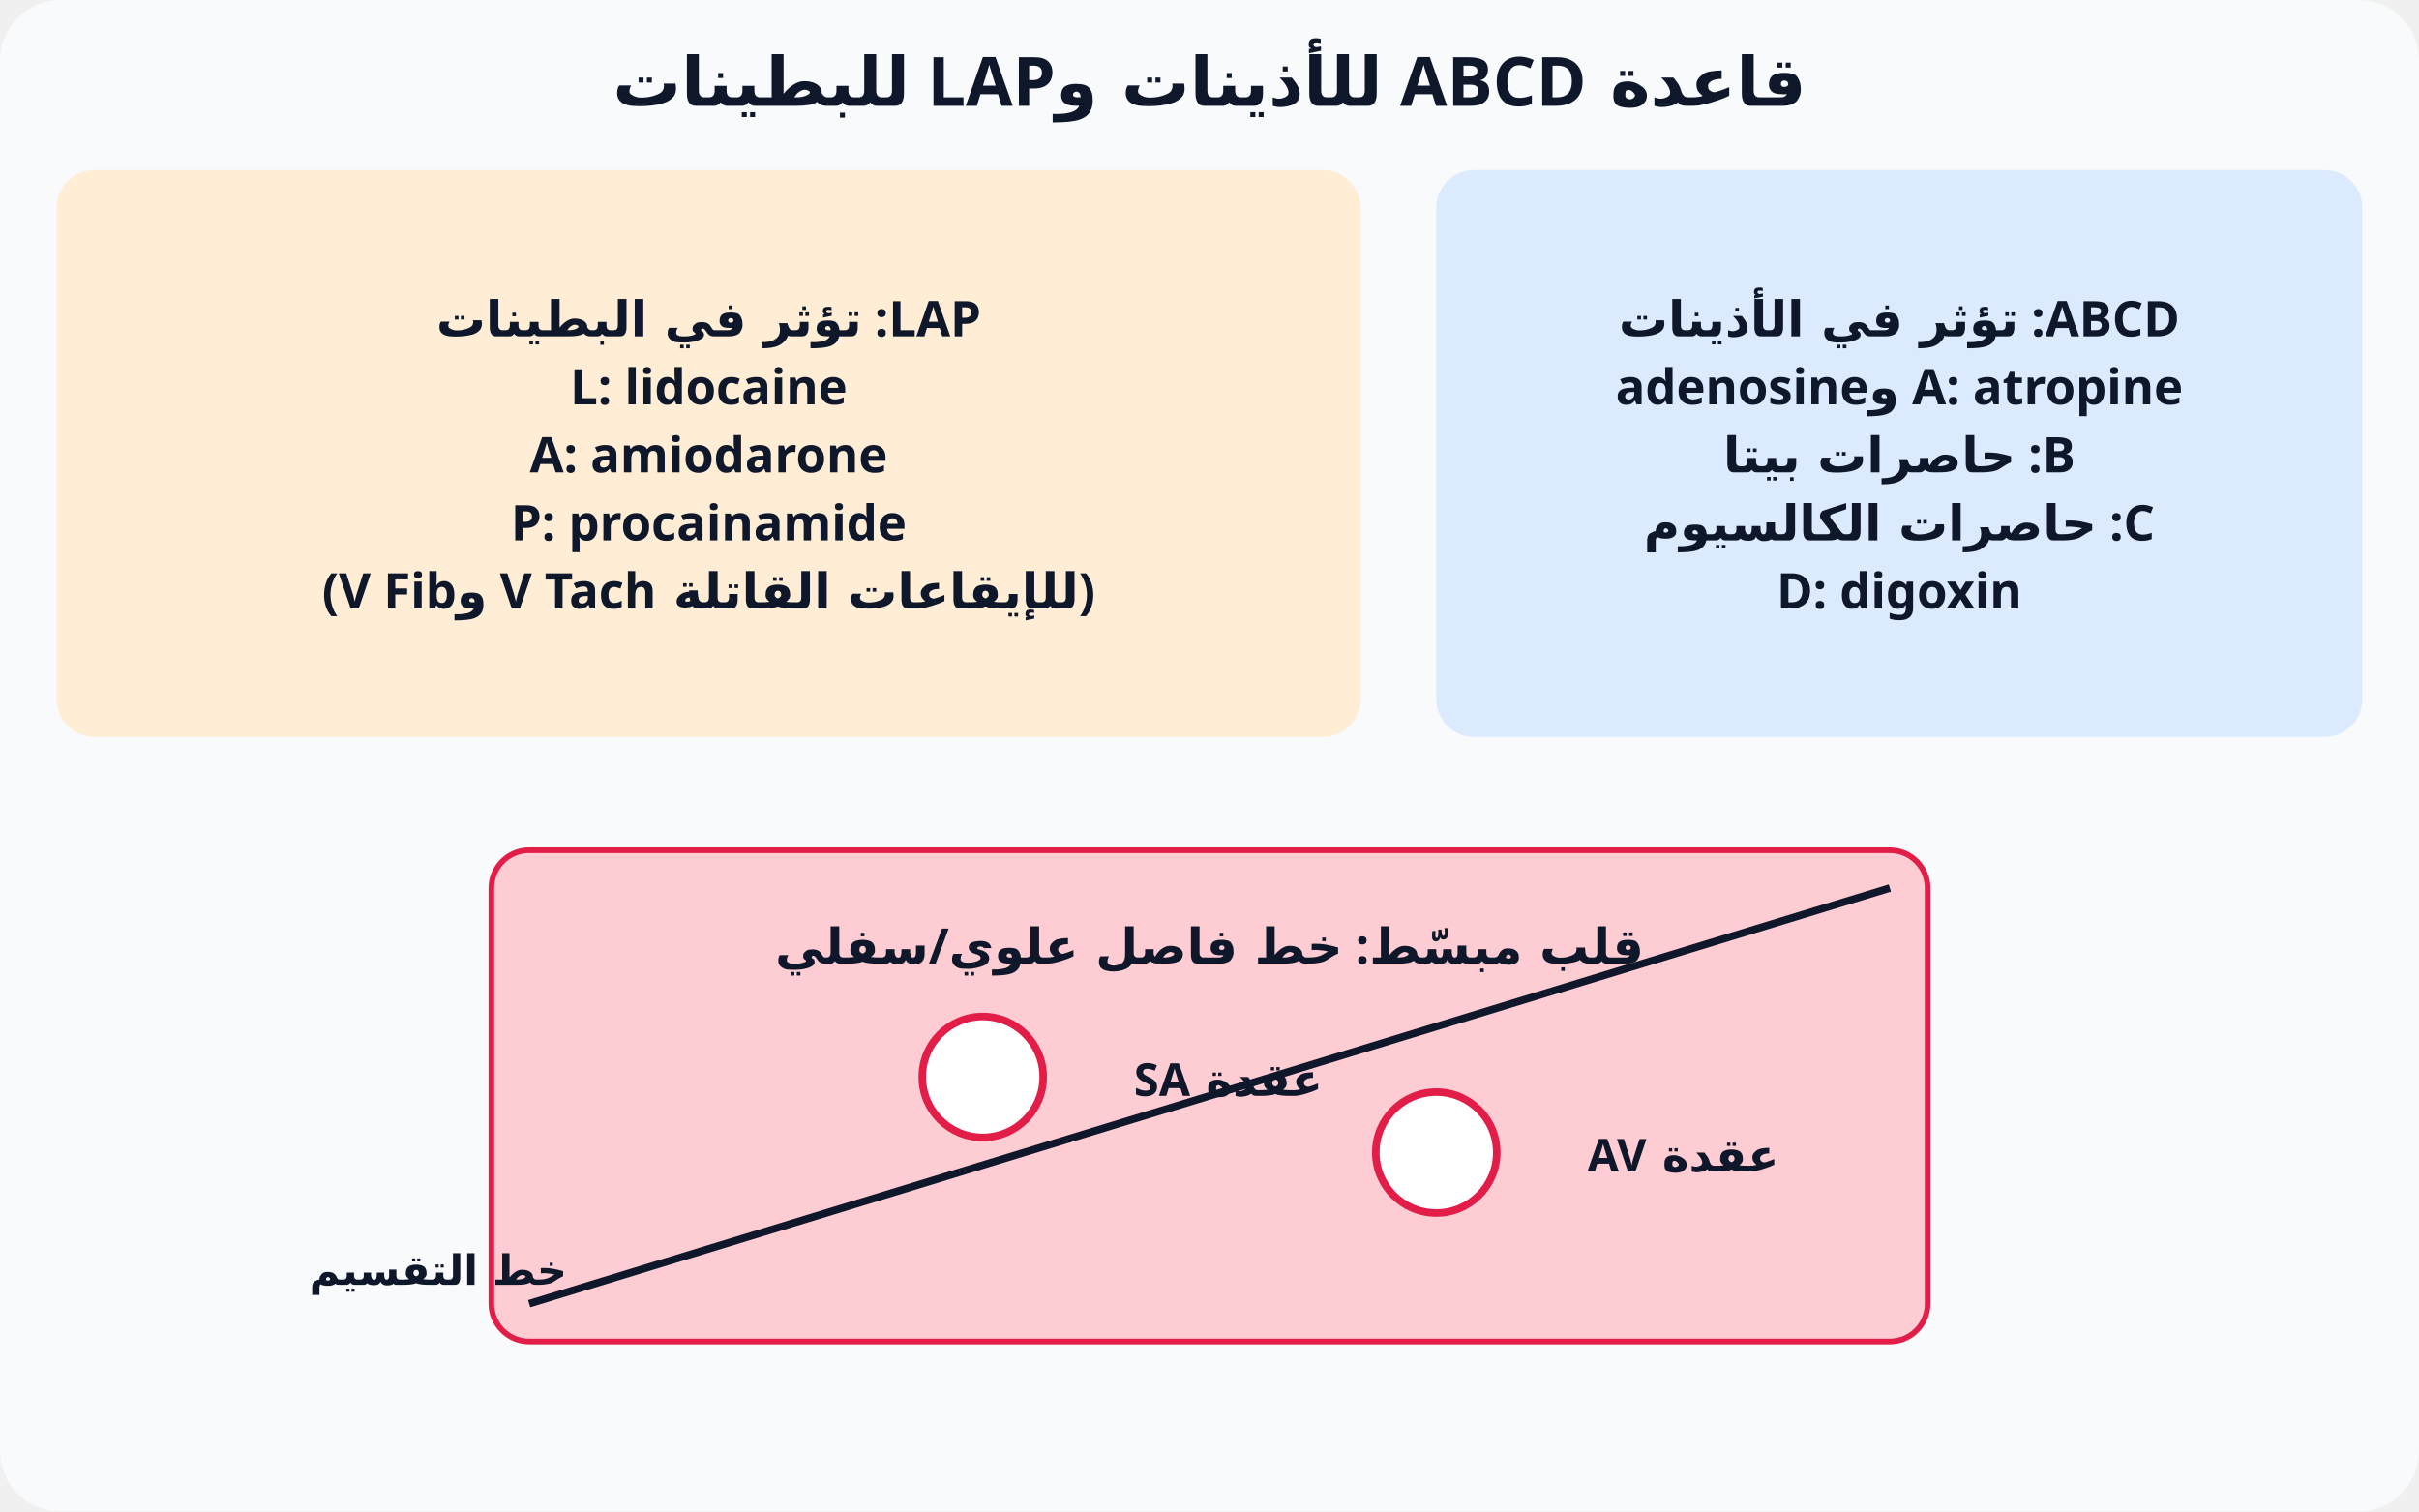
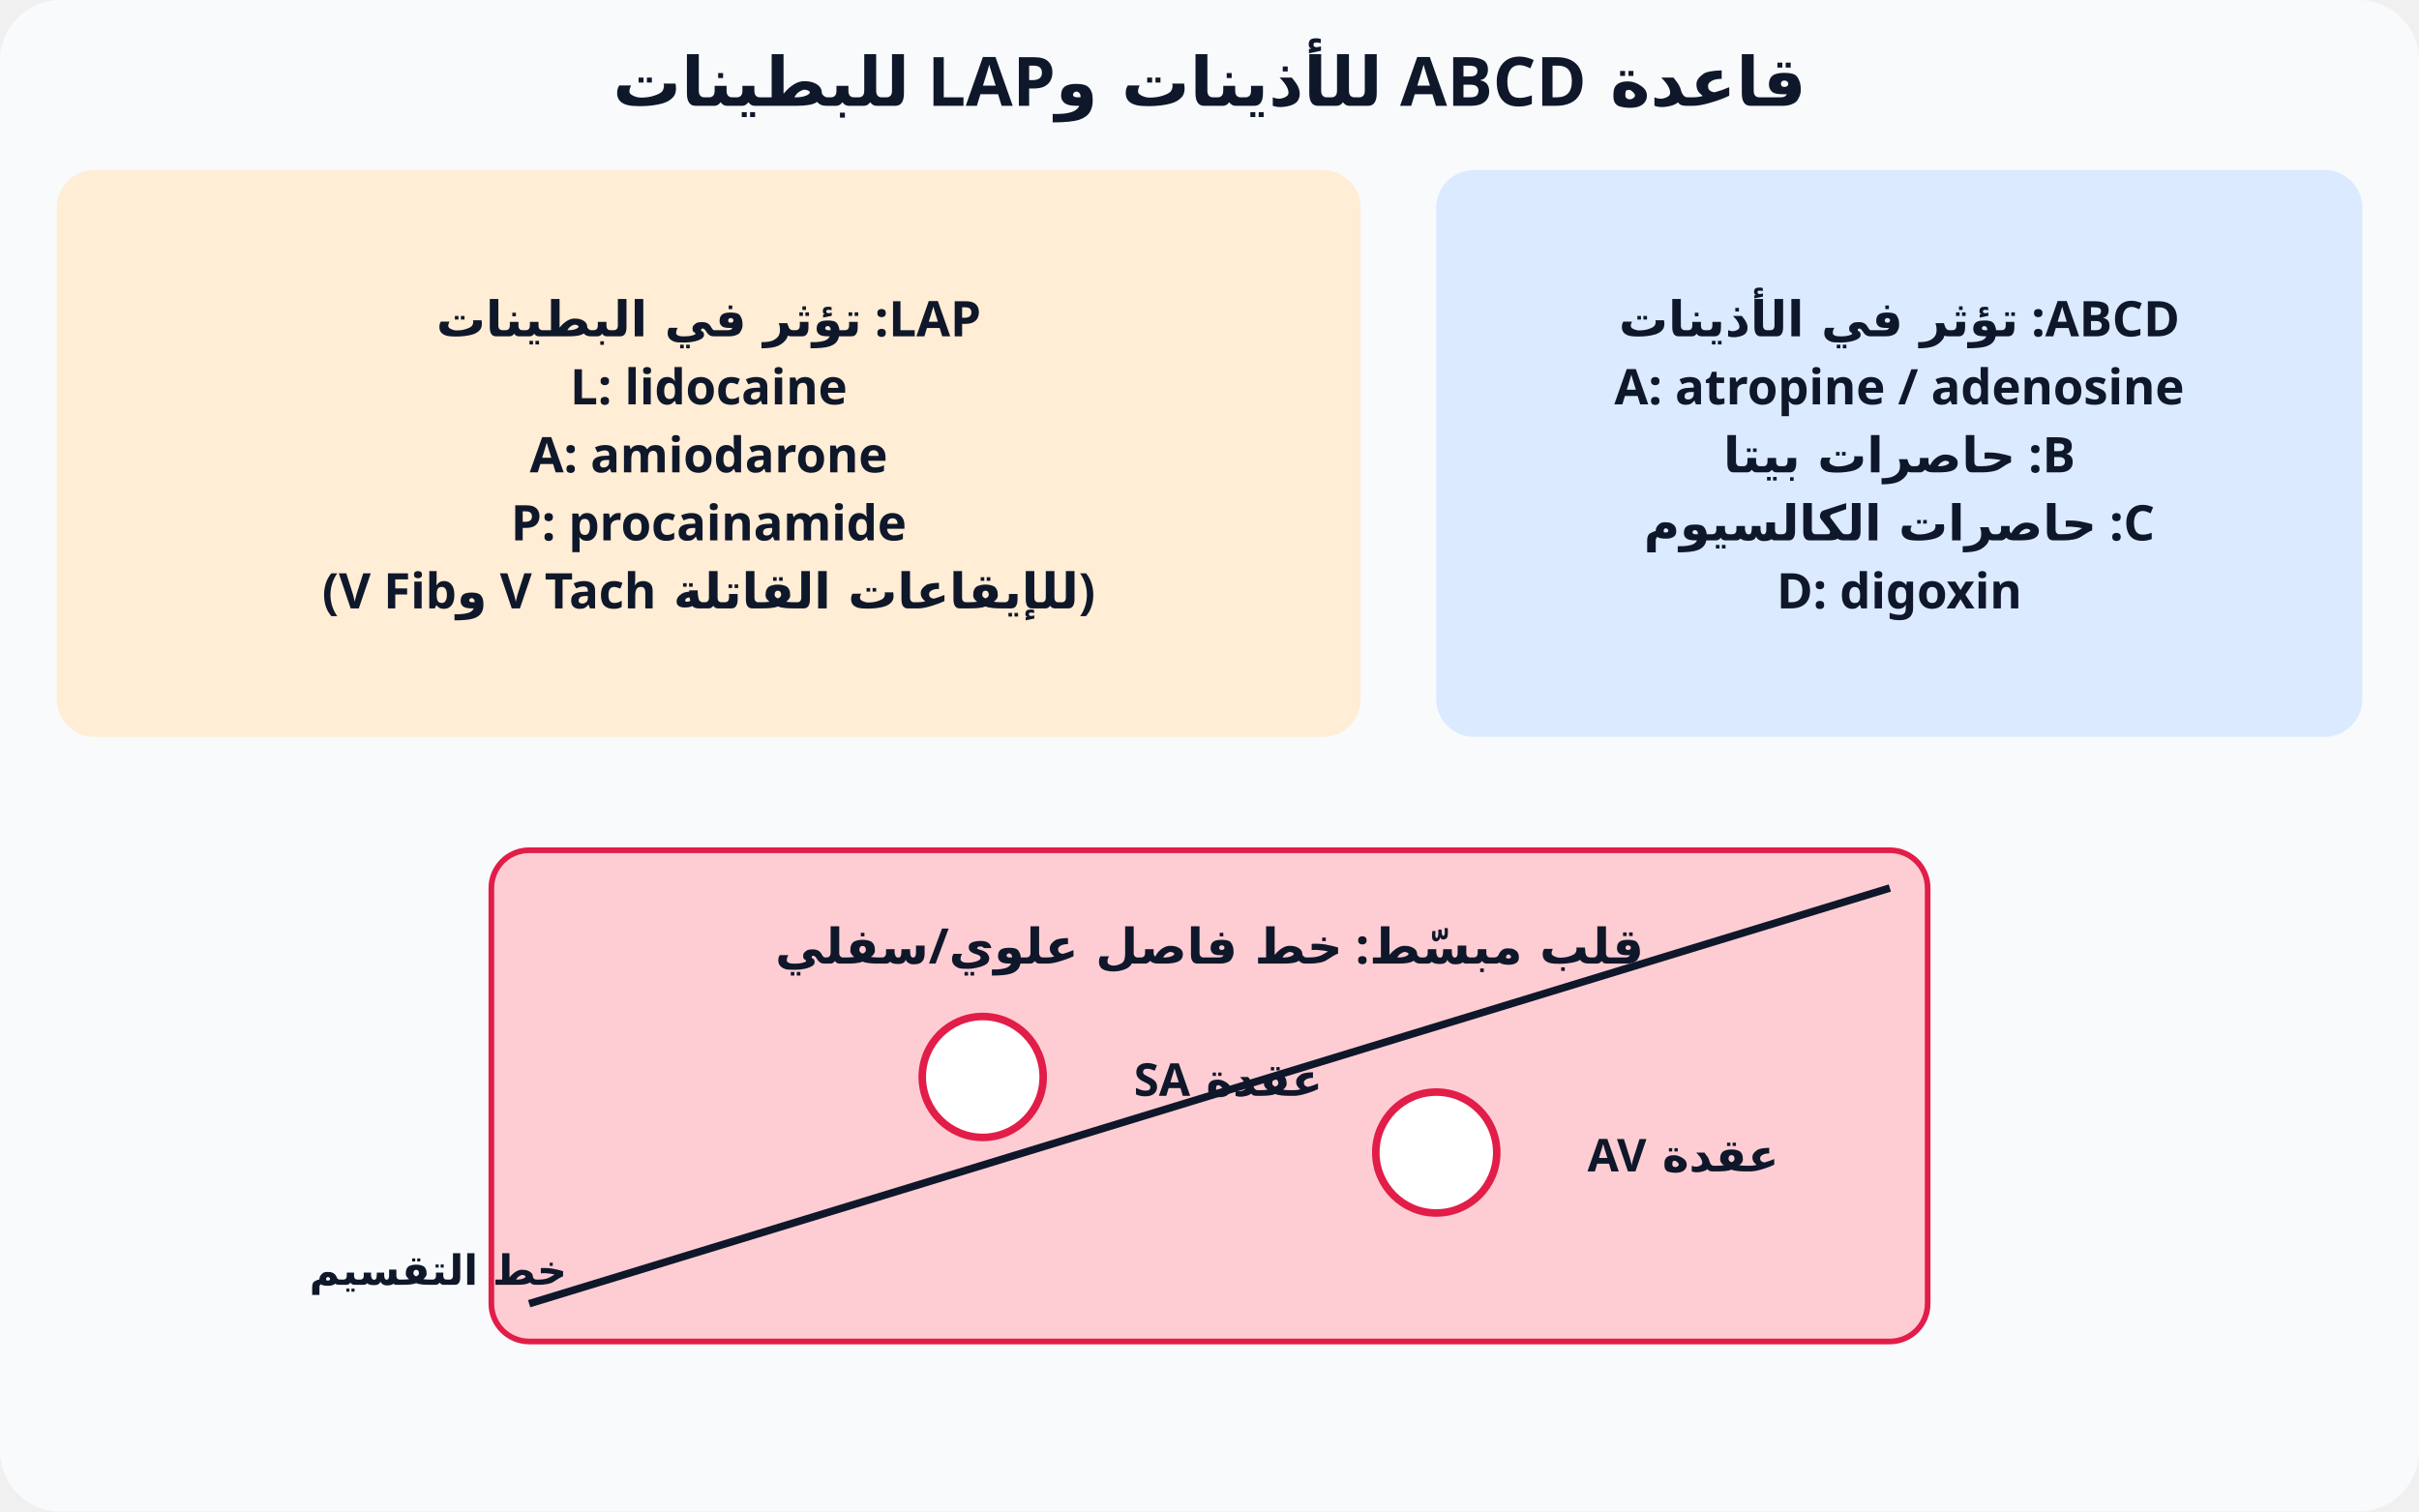
<svg xmlns="http://www.w3.org/2000/svg" viewBox="0 0 640 400" font-family="Cairo, Tahoma, sans-serif" direction="rtl">
  <defs>
    <marker id="ar" viewBox="0 0 10 10" refX="9" refY="5" markerWidth="7" markerHeight="7" orient="auto">
      <path d="M0 0L10 5L0 10z" fill="#64748b" />
    </marker>
  </defs>
  <rect width="640" height="400" rx="16" fill="#f8fafc" />
  <text x="320" y="28" text-anchor="middle" font-size="18" font-weight="800" fill="#0f172a">قاعدة ABCD للأذينات وLAP للبطينات</text>
  <rect x="380" y="45" width="245" height="150" rx="10" fill="#dbeafe" />
  <text x="502.5" y="89" text-anchor="middle" font-size="13" font-weight="800" fill="#0f172a">ABCD: تؤثر في الأذينات</text>
-   <text x="502.5" y="107" text-anchor="middle" font-size="13" font-weight="600" fill="#0f172a">A: atropine وadenosine</text>
+   <text x="502.5" y="107" text-anchor="middle" font-size="13" font-weight="600" fill="#0f172a">A: atropine / adenosine</text>
  <text x="502.5" y="125" text-anchor="middle" font-size="13" font-weight="600" fill="#0f172a">B: حاصرات بيتا</text>
  <text x="502.5" y="143" text-anchor="middle" font-size="13" font-weight="600" fill="#0f172a">C: حاصرات الكالسيوم</text>
  <text x="502.5" y="161" text-anchor="middle" font-size="13" font-weight="600" fill="#0f172a">D: digoxin</text>
  <rect x="15" y="45" width="345" height="150" rx="10" fill="#ffedd5" />
  <text x="187.5" y="89" text-anchor="middle" font-size="13" font-weight="800" fill="#0f172a">LAP: تؤثر في البطينات</text>
  <text x="187.5" y="107" text-anchor="middle" font-size="13" font-weight="600" fill="#0f172a">L: lidocaine</text>
  <text x="187.5" y="125" text-anchor="middle" font-size="13" font-weight="600" fill="#0f172a">A: amiodarone</text>
  <text x="187.5" y="143" text-anchor="middle" font-size="13" font-weight="600" fill="#0f172a">P: procainamide</text>
  <text x="187.5" y="161" text-anchor="middle" font-size="13" font-weight="600" fill="#0f172a">(للإيقاعات القاتلة V Tach وV Fib)</text>
  <rect x="130" y="225" width="380" height="130" rx="10" fill="#fecdd3" stroke="#e11d48" stroke-width="1.5" />
  <text x="320" y="255" text-anchor="middle" font-size="13" font-weight="600" fill="#0f172a">قلب مبسّط: خط فاصل علوي/سفلي</text>
  <circle cx="260" cy="285" r="16" fill="#fff" stroke="#e11d48" stroke-width="2" />
  <text x="300" y="290" text-anchor="end" font-size="12" font-weight="600" fill="#0f172a">عقدة SA</text>
  <circle cx="380" cy="305" r="16" fill="#fff" stroke="#e11d48" stroke-width="2" />
  <text x="420" y="310" text-anchor="end" font-size="12" font-weight="600" fill="#0f172a">عقدة AV</text>
  <line x1="140" y1="345" x2="500" y2="235" stroke="#0f172a" stroke-width="2" />
  <text x="150" y="340" text-anchor="start" font-size="11" font-weight="600" fill="#0f172a">خط التقسيم</text>
</svg>
